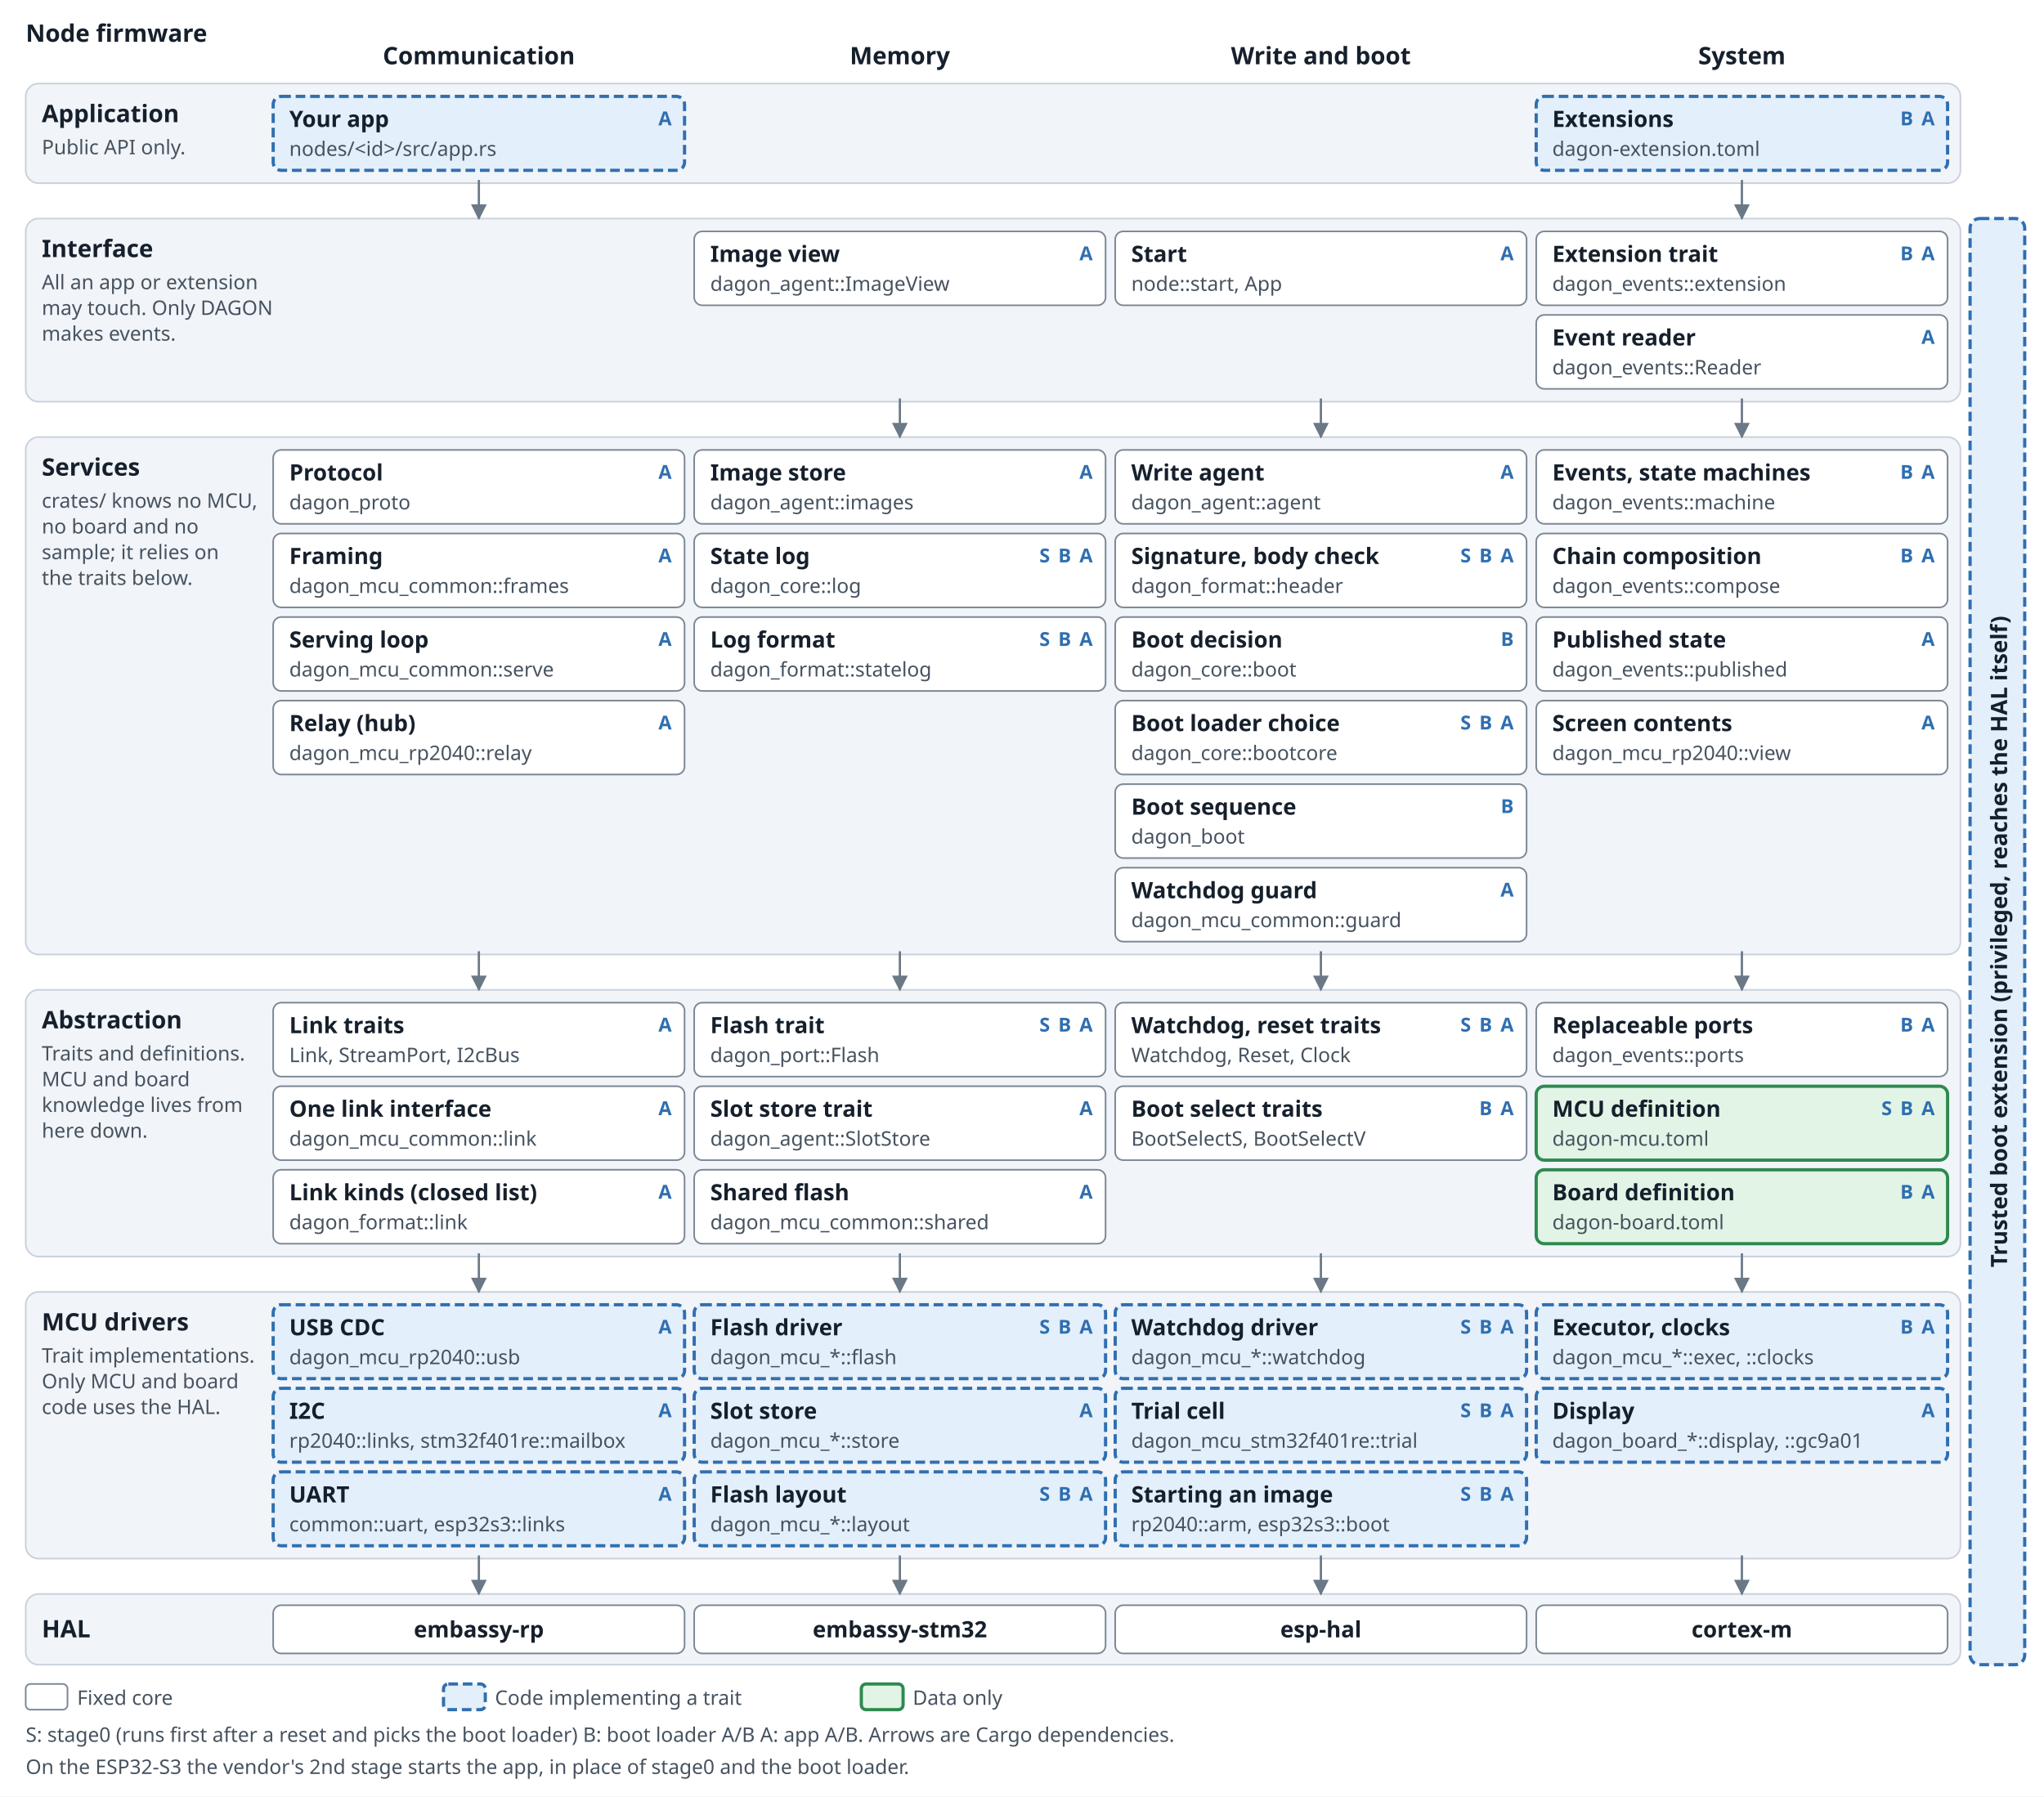
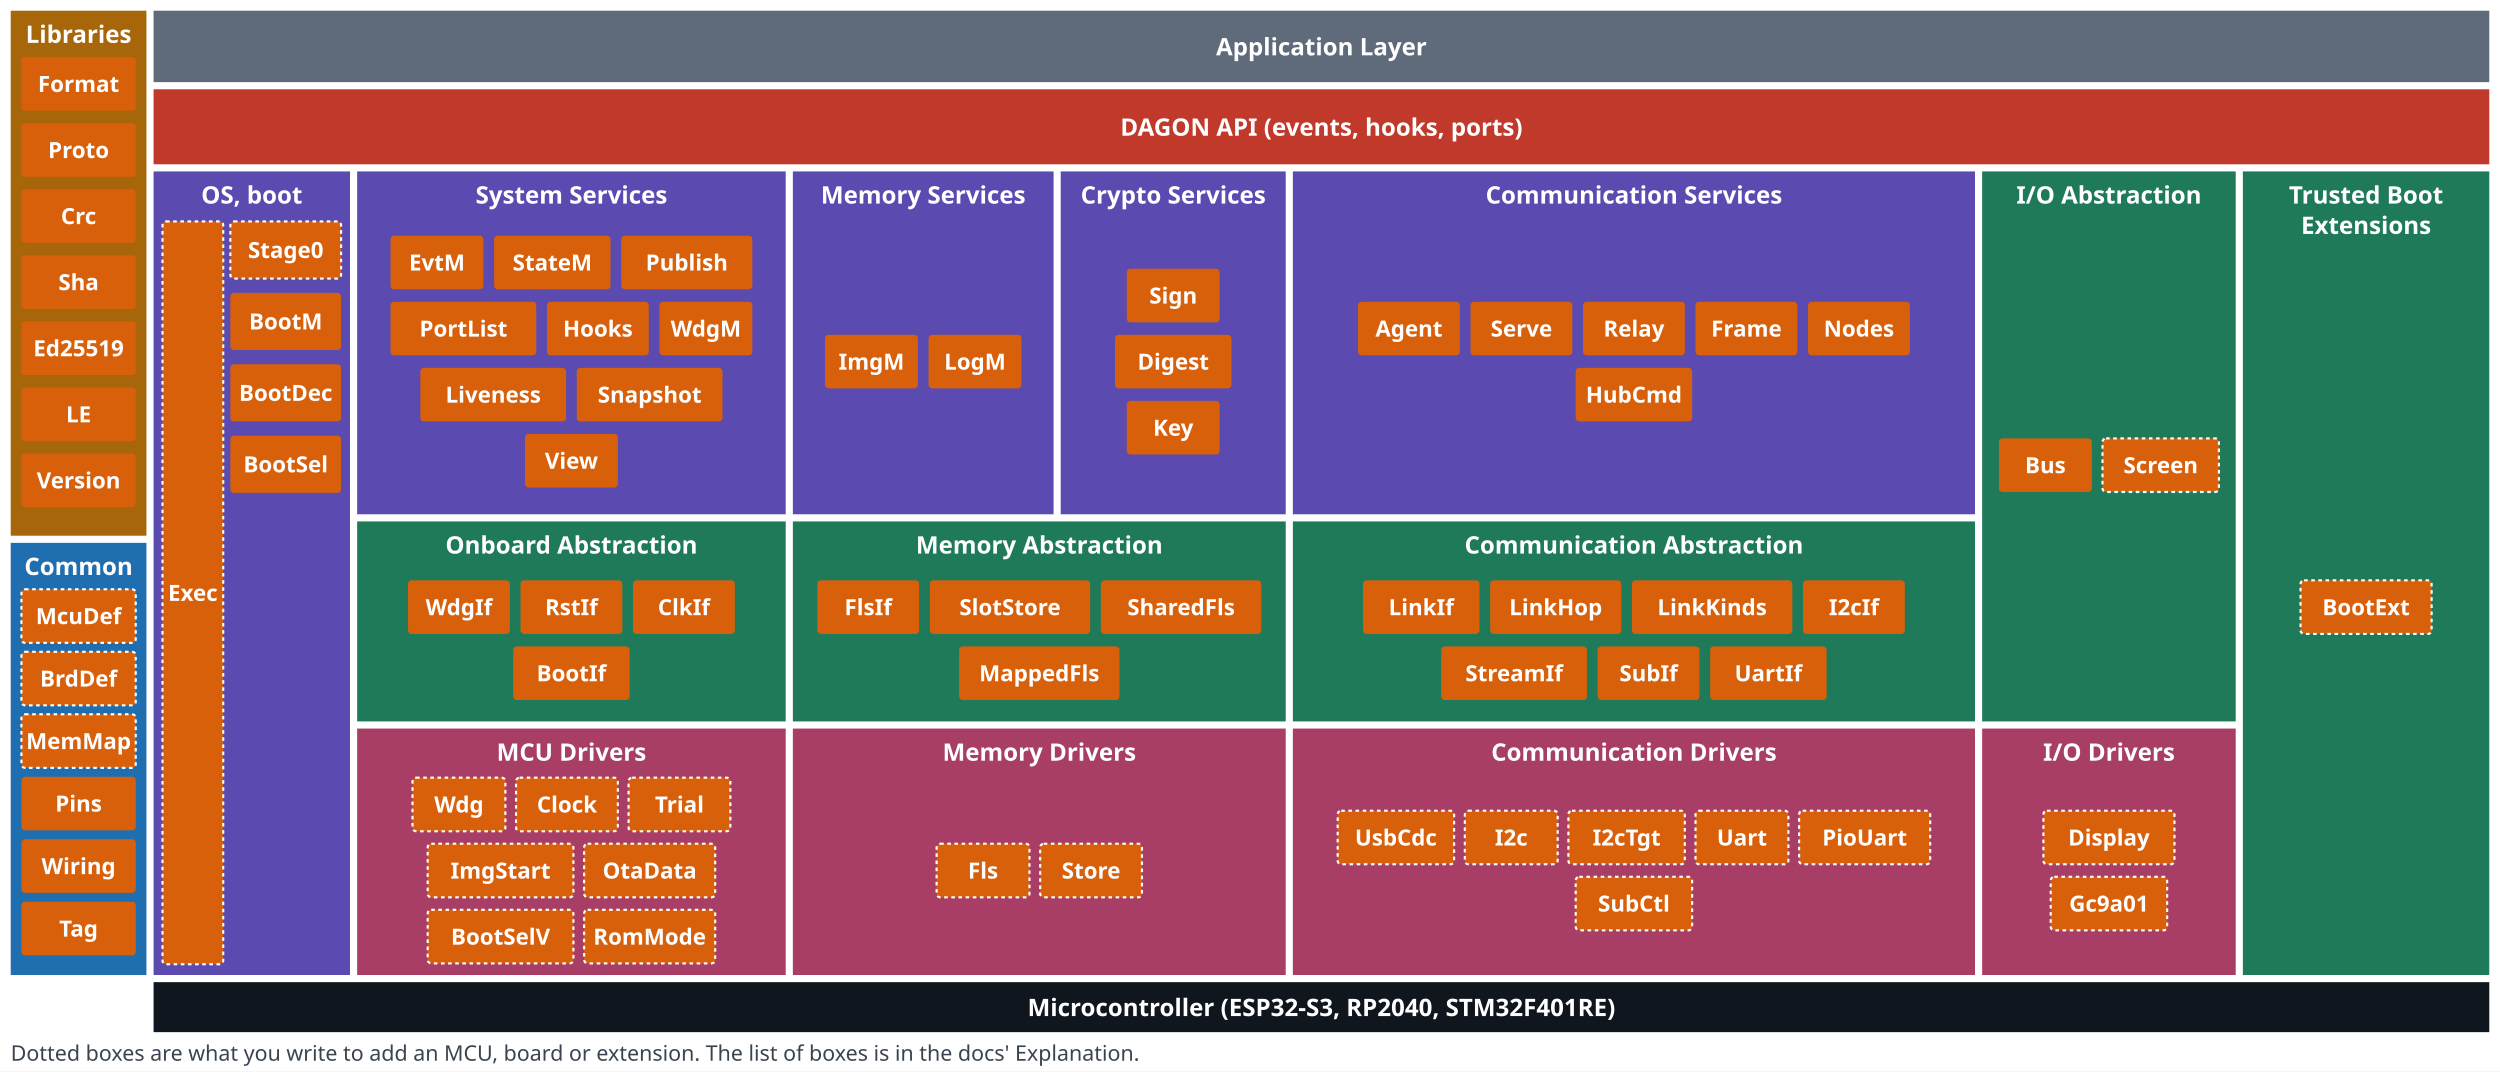
- <svg xmlns="http://www.w3.org/2000/svg" viewBox="0 0 1272 1118" role="img" aria-label="Node firmware" style="max-width:100%;height:auto">
-   <style>
- .dg-bg{fill:#fff}.dg-band{fill:#f1f4f8;stroke:#c9d1dc}
- .dg-core{fill:#fff;stroke:#7b8794}.dg-trait{fill:#e3effb;stroke:#2f6fb0;stroke-width:2;stroke-dasharray:6 3}.dg-data{fill:#e2f4e6;stroke:#2d8a4e;stroke-width:2}
- .dg-t{fill:#16202c;font:600 14px system-ui,'Segoe UI','Noto Sans JP',sans-serif}
- .dg-s{fill:#46525f;font:12.5px system-ui,'Segoe UI','Noto Sans JP',sans-serif}
- .dg-h{fill:#16202c;font:700 15px system-ui,'Segoe UI','Noto Sans JP',sans-serif}
- .dg-a{stroke:#6b7886;stroke-width:1.4;fill:none;marker-end:url(#dg-arrow)}.dg-d{stroke-dasharray:4 3}.dg-m{fill:#6b7886}
- .dg-g{fill:#2f6fb0;font:700 12px system-ui,'Segoe UI','Noto Sans JP',sans-serif;letter-spacing:1px}
- @media (prefers-color-scheme:dark){.dg-bg{fill:#0f151c}.dg-band{fill:#1a232e;stroke:#37455a}
- .dg-core{fill:#0f151c;stroke:#6d7c8f}.dg-trait{fill:#14283d;stroke:#6db1f2}.dg-data{fill:#12301d;stroke:#5cc985}
- .dg-t,.dg-h{fill:#eef2f7}.dg-s{fill:#b4bfcb}.dg-a{stroke:#8d9bab}.dg-m{fill:#8d9bab}.dg-g{fill:#6db1f2}}
- </style>
-   <defs>
-     <marker id="dg-arrow" viewBox="0 0 10 10" refX="9" refY="5" markerWidth="7" markerHeight="7" orient="auto-start-reverse">
-       <path d="M0 0L10 5L0 10z" class="dg-m" />
-     </marker>
-   </defs>
-   <rect width="1272" height="1118" class="dg-bg" />
-   <text x="16" y="26" class="dg-h" text-anchor="start">Node firmware</text>
-   <text x="298.0" y="40" class="dg-h" text-anchor="middle">Communication</text>
-   <text x="560.0" y="40" class="dg-h" text-anchor="middle">Memory</text>
-   <text x="822.0" y="40" class="dg-h" text-anchor="middle">Write and boot</text>
-   <text x="1084.0" y="40" class="dg-h" text-anchor="middle">System</text>
-   <rect x="16" y="52" width="1204" height="62" rx="8" class="dg-band" />
-   <text x="26" y="76" class="dg-h" text-anchor="start">Application</text>
-   <text x="26" y="96" class="dg-s" text-anchor="start">Public API only.</text>
-   <rect x="170" y="60" width="256" height="46" rx="5" class="dg-trait" />
-   <text x="180" y="79" class="dg-t" text-anchor="start">Your app</text>
-   <text x="180" y="97" class="dg-s" text-anchor="start">nodes/&lt;id&gt;/src/app.rs</text>
-   <text x="418" y="78" class="dg-g" text-anchor="end">A</text>
-   <rect x="956" y="60" width="256" height="46" rx="5" class="dg-trait" />
-   <text x="966" y="79" class="dg-t" text-anchor="start">Extensions</text>
-   <text x="966" y="97" class="dg-s" text-anchor="start">dagon-extension.toml</text>
-   <text x="1204" y="78" class="dg-g" text-anchor="end">B A</text>
-   <rect x="16" y="136" width="1204" height="114" rx="8" class="dg-band" />
-   <text x="26" y="160" class="dg-h" text-anchor="start">Interface</text>
-   <text x="26" y="180" class="dg-s" text-anchor="start">All an app or extension</text>
-   <text x="26" y="196" class="dg-s" text-anchor="start">may touch. Only DAGON</text>
-   <text x="26" y="212" class="dg-s" text-anchor="start">makes events.</text>
-   <rect x="432" y="144" width="256" height="46" rx="5" class="dg-core" />
-   <text x="442" y="163" class="dg-t" text-anchor="start">Image view</text>
-   <text x="442" y="181" class="dg-s" text-anchor="start">dagon_agent::ImageView</text>
-   <text x="680" y="162" class="dg-g" text-anchor="end">A</text>
-   <rect x="694" y="144" width="256" height="46" rx="5" class="dg-core" />
-   <text x="704" y="163" class="dg-t" text-anchor="start">Start</text>
-   <text x="704" y="181" class="dg-s" text-anchor="start">node::start, App</text>
-   <text x="942" y="162" class="dg-g" text-anchor="end">A</text>
-   <rect x="956" y="144" width="256" height="46" rx="5" class="dg-core" />
-   <text x="966" y="163" class="dg-t" text-anchor="start">Extension trait</text>
-   <text x="966" y="181" class="dg-s" text-anchor="start">dagon_events::extension</text>
-   <text x="1204" y="162" class="dg-g" text-anchor="end">B A</text>
-   <rect x="956" y="196" width="256" height="46" rx="5" class="dg-core" />
-   <text x="966" y="215" class="dg-t" text-anchor="start">Event reader</text>
-   <text x="966" y="233" class="dg-s" text-anchor="start">dagon_events::Reader</text>
-   <text x="1204" y="214" class="dg-g" text-anchor="end">A</text>
-   <rect x="16" y="272" width="1204" height="322" rx="8" class="dg-band" />
-   <text x="26" y="296" class="dg-h" text-anchor="start">Services</text>
-   <text x="26" y="316" class="dg-s" text-anchor="start">crates/ knows no MCU,</text>
-   <text x="26" y="332" class="dg-s" text-anchor="start">no board and no</text>
-   <text x="26" y="348" class="dg-s" text-anchor="start">sample; it relies on</text>
-   <text x="26" y="364" class="dg-s" text-anchor="start">the traits below.</text>
-   <rect x="170" y="280" width="256" height="46" rx="5" class="dg-core" />
-   <text x="180" y="299" class="dg-t" text-anchor="start">Protocol</text>
-   <text x="180" y="317" class="dg-s" text-anchor="start">dagon_proto</text>
-   <text x="418" y="298" class="dg-g" text-anchor="end">A</text>
-   <rect x="170" y="332" width="256" height="46" rx="5" class="dg-core" />
-   <text x="180" y="351" class="dg-t" text-anchor="start">Framing</text>
-   <text x="180" y="369" class="dg-s" text-anchor="start">dagon_mcu_common::frames</text>
-   <text x="418" y="350" class="dg-g" text-anchor="end">A</text>
-   <rect x="170" y="384" width="256" height="46" rx="5" class="dg-core" />
-   <text x="180" y="403" class="dg-t" text-anchor="start">Serving loop</text>
-   <text x="180" y="421" class="dg-s" text-anchor="start">dagon_mcu_common::serve</text>
-   <text x="418" y="402" class="dg-g" text-anchor="end">A</text>
-   <rect x="170" y="436" width="256" height="46" rx="5" class="dg-core" />
-   <text x="180" y="455" class="dg-t" text-anchor="start">Relay (hub)</text>
-   <text x="180" y="473" class="dg-s" text-anchor="start">dagon_mcu_rp2040::relay</text>
-   <text x="418" y="454" class="dg-g" text-anchor="end">A</text>
-   <rect x="432" y="280" width="256" height="46" rx="5" class="dg-core" />
-   <text x="442" y="299" class="dg-t" text-anchor="start">Image store</text>
-   <text x="442" y="317" class="dg-s" text-anchor="start">dagon_agent::images</text>
-   <text x="680" y="298" class="dg-g" text-anchor="end">A</text>
-   <rect x="432" y="332" width="256" height="46" rx="5" class="dg-core" />
-   <text x="442" y="351" class="dg-t" text-anchor="start">State log</text>
-   <text x="442" y="369" class="dg-s" text-anchor="start">dagon_core::log</text>
-   <text x="680" y="350" class="dg-g" text-anchor="end">S B A</text>
-   <rect x="432" y="384" width="256" height="46" rx="5" class="dg-core" />
-   <text x="442" y="403" class="dg-t" text-anchor="start">Log format</text>
-   <text x="442" y="421" class="dg-s" text-anchor="start">dagon_format::statelog</text>
-   <text x="680" y="402" class="dg-g" text-anchor="end">S B A</text>
-   <rect x="694" y="280" width="256" height="46" rx="5" class="dg-core" />
-   <text x="704" y="299" class="dg-t" text-anchor="start">Write agent</text>
-   <text x="704" y="317" class="dg-s" text-anchor="start">dagon_agent::agent</text>
-   <text x="942" y="298" class="dg-g" text-anchor="end">A</text>
-   <rect x="694" y="332" width="256" height="46" rx="5" class="dg-core" />
-   <text x="704" y="351" class="dg-t" text-anchor="start">Signature, body check</text>
-   <text x="704" y="369" class="dg-s" text-anchor="start">dagon_format::header</text>
-   <text x="942" y="350" class="dg-g" text-anchor="end">S B A</text>
-   <rect x="694" y="384" width="256" height="46" rx="5" class="dg-core" />
-   <text x="704" y="403" class="dg-t" text-anchor="start">Boot decision</text>
-   <text x="704" y="421" class="dg-s" text-anchor="start">dagon_core::boot</text>
-   <text x="942" y="402" class="dg-g" text-anchor="end">B</text>
-   <rect x="694" y="436" width="256" height="46" rx="5" class="dg-core" />
-   <text x="704" y="455" class="dg-t" text-anchor="start">Boot loader choice</text>
-   <text x="704" y="473" class="dg-s" text-anchor="start">dagon_core::bootcore</text>
-   <text x="942" y="454" class="dg-g" text-anchor="end">S B A</text>
-   <rect x="694" y="488" width="256" height="46" rx="5" class="dg-core" />
-   <text x="704" y="507" class="dg-t" text-anchor="start">Boot sequence</text>
-   <text x="704" y="525" class="dg-s" text-anchor="start">dagon_boot</text>
-   <text x="942" y="506" class="dg-g" text-anchor="end">B</text>
-   <rect x="694" y="540" width="256" height="46" rx="5" class="dg-core" />
-   <text x="704" y="559" class="dg-t" text-anchor="start">Watchdog guard</text>
-   <text x="704" y="577" class="dg-s" text-anchor="start">dagon_mcu_common::guard</text>
-   <text x="942" y="558" class="dg-g" text-anchor="end">A</text>
-   <rect x="956" y="280" width="256" height="46" rx="5" class="dg-core" />
-   <text x="966" y="299" class="dg-t" text-anchor="start">Events, state machines</text>
-   <text x="966" y="317" class="dg-s" text-anchor="start">dagon_events::machine</text>
-   <text x="1204" y="298" class="dg-g" text-anchor="end">B A</text>
-   <rect x="956" y="332" width="256" height="46" rx="5" class="dg-core" />
-   <text x="966" y="351" class="dg-t" text-anchor="start">Chain composition</text>
-   <text x="966" y="369" class="dg-s" text-anchor="start">dagon_events::compose</text>
-   <text x="1204" y="350" class="dg-g" text-anchor="end">B A</text>
-   <rect x="956" y="384" width="256" height="46" rx="5" class="dg-core" />
-   <text x="966" y="403" class="dg-t" text-anchor="start">Published state</text>
-   <text x="966" y="421" class="dg-s" text-anchor="start">dagon_events::published</text>
-   <text x="1204" y="402" class="dg-g" text-anchor="end">A</text>
-   <rect x="956" y="436" width="256" height="46" rx="5" class="dg-core" />
-   <text x="966" y="455" class="dg-t" text-anchor="start">Screen contents</text>
-   <text x="966" y="473" class="dg-s" text-anchor="start">dagon_mcu_rp2040::view</text>
-   <text x="1204" y="454" class="dg-g" text-anchor="end">A</text>
-   <rect x="16" y="616" width="1204" height="166" rx="8" class="dg-band" />
-   <text x="26" y="640" class="dg-h" text-anchor="start">Abstraction</text>
-   <text x="26" y="660" class="dg-s" text-anchor="start">Traits and definitions.</text>
-   <text x="26" y="676" class="dg-s" text-anchor="start">MCU and board</text>
-   <text x="26" y="692" class="dg-s" text-anchor="start">knowledge lives from</text>
-   <text x="26" y="708" class="dg-s" text-anchor="start">here down.</text>
-   <rect x="170" y="624" width="256" height="46" rx="5" class="dg-core" />
-   <text x="180" y="643" class="dg-t" text-anchor="start">Link traits</text>
-   <text x="180" y="661" class="dg-s" text-anchor="start">Link, StreamPort, I2cBus</text>
-   <text x="418" y="642" class="dg-g" text-anchor="end">A</text>
-   <rect x="170" y="676" width="256" height="46" rx="5" class="dg-core" />
-   <text x="180" y="695" class="dg-t" text-anchor="start">One link interface</text>
-   <text x="180" y="713" class="dg-s" text-anchor="start">dagon_mcu_common::link</text>
-   <text x="418" y="694" class="dg-g" text-anchor="end">A</text>
-   <rect x="170" y="728" width="256" height="46" rx="5" class="dg-core" />
-   <text x="180" y="747" class="dg-t" text-anchor="start">Link kinds (closed list)</text>
-   <text x="180" y="765" class="dg-s" text-anchor="start">dagon_format::link</text>
-   <text x="418" y="746" class="dg-g" text-anchor="end">A</text>
-   <rect x="432" y="624" width="256" height="46" rx="5" class="dg-core" />
-   <text x="442" y="643" class="dg-t" text-anchor="start">Flash trait</text>
-   <text x="442" y="661" class="dg-s" text-anchor="start">dagon_port::Flash</text>
-   <text x="680" y="642" class="dg-g" text-anchor="end">S B A</text>
-   <rect x="432" y="676" width="256" height="46" rx="5" class="dg-core" />
-   <text x="442" y="695" class="dg-t" text-anchor="start">Slot store trait</text>
-   <text x="442" y="713" class="dg-s" text-anchor="start">dagon_agent::SlotStore</text>
-   <text x="680" y="694" class="dg-g" text-anchor="end">A</text>
-   <rect x="432" y="728" width="256" height="46" rx="5" class="dg-core" />
-   <text x="442" y="747" class="dg-t" text-anchor="start">Shared flash</text>
-   <text x="442" y="765" class="dg-s" text-anchor="start">dagon_mcu_common::shared</text>
-   <text x="680" y="746" class="dg-g" text-anchor="end">A</text>
-   <rect x="694" y="624" width="256" height="46" rx="5" class="dg-core" />
-   <text x="704" y="643" class="dg-t" text-anchor="start">Watchdog, reset traits</text>
-   <text x="704" y="661" class="dg-s" text-anchor="start">Watchdog, Reset, Clock</text>
-   <text x="942" y="642" class="dg-g" text-anchor="end">S B A</text>
-   <rect x="694" y="676" width="256" height="46" rx="5" class="dg-core" />
-   <text x="704" y="695" class="dg-t" text-anchor="start">Boot select traits</text>
-   <text x="704" y="713" class="dg-s" text-anchor="start">BootSelectS, BootSelectV</text>
-   <text x="942" y="694" class="dg-g" text-anchor="end">B A</text>
-   <rect x="956" y="624" width="256" height="46" rx="5" class="dg-core" />
-   <text x="966" y="643" class="dg-t" text-anchor="start">Replaceable ports</text>
-   <text x="966" y="661" class="dg-s" text-anchor="start">dagon_events::ports</text>
-   <text x="1204" y="642" class="dg-g" text-anchor="end">B A</text>
-   <rect x="956" y="676" width="256" height="46" rx="5" class="dg-data" />
-   <text x="966" y="695" class="dg-t" text-anchor="start">MCU definition</text>
-   <text x="966" y="713" class="dg-s" text-anchor="start">dagon-mcu.toml</text>
-   <text x="1204" y="694" class="dg-g" text-anchor="end">S B A</text>
-   <rect x="956" y="728" width="256" height="46" rx="5" class="dg-data" />
-   <text x="966" y="747" class="dg-t" text-anchor="start">Board definition</text>
-   <text x="966" y="765" class="dg-s" text-anchor="start">dagon-board.toml</text>
-   <text x="1204" y="746" class="dg-g" text-anchor="end">B A</text>
-   <rect x="16" y="804" width="1204" height="166" rx="8" class="dg-band" />
-   <text x="26" y="828" class="dg-h" text-anchor="start">MCU drivers</text>
-   <text x="26" y="848" class="dg-s" text-anchor="start">Trait implementations.</text>
-   <text x="26" y="864" class="dg-s" text-anchor="start">Only MCU and board</text>
-   <text x="26" y="880" class="dg-s" text-anchor="start">code uses the HAL.</text>
-   <rect x="170" y="812" width="256" height="46" rx="5" class="dg-trait" />
-   <text x="180" y="831" class="dg-t" text-anchor="start">USB CDC</text>
-   <text x="180" y="849" class="dg-s" text-anchor="start">dagon_mcu_rp2040::usb</text>
-   <text x="418" y="830" class="dg-g" text-anchor="end">A</text>
-   <rect x="170" y="864" width="256" height="46" rx="5" class="dg-trait" />
-   <text x="180" y="883" class="dg-t" text-anchor="start">I2C</text>
-   <text x="180" y="901" class="dg-s" text-anchor="start">rp2040::links, stm32f401re::mailbox</text>
-   <text x="418" y="882" class="dg-g" text-anchor="end">A</text>
-   <rect x="170" y="916" width="256" height="46" rx="5" class="dg-trait" />
-   <text x="180" y="935" class="dg-t" text-anchor="start">UART</text>
-   <text x="180" y="953" class="dg-s" text-anchor="start">common::uart, esp32s3::links</text>
-   <text x="418" y="934" class="dg-g" text-anchor="end">A</text>
-   <rect x="432" y="812" width="256" height="46" rx="5" class="dg-trait" />
-   <text x="442" y="831" class="dg-t" text-anchor="start">Flash driver</text>
-   <text x="442" y="849" class="dg-s" text-anchor="start">dagon_mcu_*::flash</text>
-   <text x="680" y="830" class="dg-g" text-anchor="end">S B A</text>
-   <rect x="432" y="864" width="256" height="46" rx="5" class="dg-trait" />
-   <text x="442" y="883" class="dg-t" text-anchor="start">Slot store</text>
-   <text x="442" y="901" class="dg-s" text-anchor="start">dagon_mcu_*::store</text>
-   <text x="680" y="882" class="dg-g" text-anchor="end">A</text>
-   <rect x="432" y="916" width="256" height="46" rx="5" class="dg-trait" />
-   <text x="442" y="935" class="dg-t" text-anchor="start">Flash layout</text>
-   <text x="442" y="953" class="dg-s" text-anchor="start">dagon_mcu_*::layout</text>
-   <text x="680" y="934" class="dg-g" text-anchor="end">S B A</text>
-   <rect x="694" y="812" width="256" height="46" rx="5" class="dg-trait" />
-   <text x="704" y="831" class="dg-t" text-anchor="start">Watchdog driver</text>
-   <text x="704" y="849" class="dg-s" text-anchor="start">dagon_mcu_*::watchdog</text>
-   <text x="942" y="830" class="dg-g" text-anchor="end">S B A</text>
-   <rect x="694" y="864" width="256" height="46" rx="5" class="dg-trait" />
-   <text x="704" y="883" class="dg-t" text-anchor="start">Trial cell</text>
-   <text x="704" y="901" class="dg-s" text-anchor="start">dagon_mcu_stm32f401re::trial</text>
-   <text x="942" y="882" class="dg-g" text-anchor="end">S B A</text>
-   <rect x="694" y="916" width="256" height="46" rx="5" class="dg-trait" />
-   <text x="704" y="935" class="dg-t" text-anchor="start">Starting an image</text>
-   <text x="704" y="953" class="dg-s" text-anchor="start">rp2040::arm, esp32s3::boot</text>
-   <text x="942" y="934" class="dg-g" text-anchor="end">S B A</text>
-   <rect x="956" y="812" width="256" height="46" rx="5" class="dg-trait" />
-   <text x="966" y="831" class="dg-t" text-anchor="start">Executor, clocks</text>
-   <text x="966" y="849" class="dg-s" text-anchor="start">dagon_mcu_*::exec, ::clocks</text>
-   <text x="1204" y="830" class="dg-g" text-anchor="end">B A</text>
-   <rect x="956" y="864" width="256" height="46" rx="5" class="dg-trait" />
-   <text x="966" y="883" class="dg-t" text-anchor="start">Display</text>
-   <text x="966" y="901" class="dg-s" text-anchor="start">dagon_board_*::display, ::gc9a01</text>
-   <text x="1204" y="882" class="dg-g" text-anchor="end">A</text>
-   <rect x="16" y="992" width="1204" height="44" rx="8" class="dg-band" />
-   <text x="26" y="1019" class="dg-h" text-anchor="start">HAL</text>
-   <rect x="170" y="999" width="256" height="30" rx="5" class="dg-core" />
-   <text x="298.0" y="1019" class="dg-t" text-anchor="middle">embassy-rp</text>
-   <rect x="432" y="999" width="256" height="30" rx="5" class="dg-core" />
-   <text x="560.0" y="1019" class="dg-t" text-anchor="middle">embassy-stm32</text>
-   <rect x="694" y="999" width="256" height="30" rx="5" class="dg-core" />
-   <text x="822.0" y="1019" class="dg-t" text-anchor="middle">esp-hal</text>
-   <rect x="956" y="999" width="256" height="30" rx="5" class="dg-core" />
-   <text x="1084.0" y="1019" class="dg-t" text-anchor="middle">cortex-m</text>
-   <path d="M298.0 112L298.0 136" class="dg-a" />
-   <path d="M1084.0 112L1084.0 136" class="dg-a" />
-   <path d="M560.0 248L560.0 272" class="dg-a" />
-   <path d="M822.0 248L822.0 272" class="dg-a" />
-   <path d="M1084.0 248L1084.0 272" class="dg-a" />
-   <path d="M298.0 592L298.0 616" class="dg-a" />
-   <path d="M560.0 592L560.0 616" class="dg-a" />
-   <path d="M822.0 592L822.0 616" class="dg-a" />
-   <path d="M1084.0 592L1084.0 616" class="dg-a" />
-   <path d="M298.0 780L298.0 804" class="dg-a" />
-   <path d="M560.0 780L560.0 804" class="dg-a" />
-   <path d="M822.0 780L822.0 804" class="dg-a" />
-   <path d="M1084.0 780L1084.0 804" class="dg-a" />
-   <path d="M298.0 968L298.0 992" class="dg-a" />
-   <path d="M560.0 968L560.0 992" class="dg-a" />
-   <path d="M822.0 968L822.0 992" class="dg-a" />
-   <path d="M1084.0 968L1084.0 992" class="dg-a" />
-   <rect x="1226" y="136" width="34" height="900" rx="6" class="dg-trait" />
-   <text transform="translate(1249 586.0) rotate(-90)" class="dg-t" text-anchor="middle">Trusted boot extension (privileged, reaches the HAL itself)</text>
-   <rect x="16" y="1048" width="26" height="16" rx="3" class="dg-core" />
-   <text x="48" y="1061" class="dg-s" text-anchor="start">Fixed core</text>
-   <rect x="276" y="1048" width="26" height="16" rx="3" class="dg-trait" />
-   <text x="308" y="1061" class="dg-s" text-anchor="start">Code implementing a trait</text>
-   <rect x="536" y="1048" width="26" height="16" rx="3" class="dg-data" />
-   <text x="568" y="1061" class="dg-s" text-anchor="start">Data only</text>
-   <text x="16" y="1084" class="dg-s" text-anchor="start">S: stage0 (runs first after a reset and picks the boot loader)  B: boot loader A/B  A: app A/B. Arrows are Cargo dependencies.</text>
-   <text x="16" y="1104" class="dg-s" text-anchor="start">On the ESP32-S3 the vendor's 2nd stage starts the app, in place of stage0 and the boot loader.</text>
+ <svg xmlns="http://www.w3.org/2000/svg" viewBox="0 0 1400 600" role="img" aria-label="Application Layer" style="max-width:100%;height:auto">
+   <style>.a-b{font:600 12.5px 'Segoe UI',system-ui,'Noto Sans JP',sans-serif;fill:#ffffff}.a-t{font:700 13.5px 'Segoe UI',system-ui,'Noto Sans JP',sans-serif;fill:#ffffff}.a-l{font:12px 'Segoe UI',system-ui,'Noto Sans JP',sans-serif;fill:#3a4450}</style>
+   <rect x="0" y="0" width="1400" height="600" fill="#ffffff" />
+   <rect x="6" y="6" width="76" height="294" fill="#a8660a" />
+   <text x="44.0" y="24" class="a-t" text-anchor="middle">Libraries</text>
+   <rect x="12" y="32" width="64" height="30" rx="2" fill="#d9600b" />
+   <text x="44.0" y="51.5" class="a-b" text-anchor="middle">Format</text>
+   <rect x="12" y="69" width="64" height="30" rx="2" fill="#d9600b" />
+   <text x="44.0" y="88.5" class="a-b" text-anchor="middle">Proto</text>
+   <rect x="12" y="106" width="64" height="30" rx="2" fill="#d9600b" />
+   <text x="44.0" y="125.5" class="a-b" text-anchor="middle">Crc</text>
+   <rect x="12" y="143" width="64" height="30" rx="2" fill="#d9600b" />
+   <text x="44.0" y="162.5" class="a-b" text-anchor="middle">Sha</text>
+   <rect x="12" y="180" width="64" height="30" rx="2" fill="#d9600b" />
+   <text x="44.0" y="199.5" class="a-b" text-anchor="middle">Ed25519</text>
+   <rect x="12" y="217" width="64" height="30" rx="2" fill="#d9600b" />
+   <text x="44.0" y="236.5" class="a-b" text-anchor="middle">LE</text>
+   <rect x="12" y="254" width="64" height="30" rx="2" fill="#d9600b" />
+   <text x="44.0" y="273.5" class="a-b" text-anchor="middle">Version</text>
+   <rect x="6" y="304" width="76" height="242" fill="#1f6fb0" />
+   <text x="44.0" y="322" class="a-t" text-anchor="middle">Common</text>
+   <rect x="12" y="330" width="64" height="30" rx="2" fill="#d9600b" stroke="#ffffff" stroke-width="1.2" stroke-dasharray="2 2" />
+   <text x="44.0" y="349.5" class="a-b" text-anchor="middle">McuDef</text>
+   <rect x="12" y="365" width="64" height="30" rx="2" fill="#d9600b" stroke="#ffffff" stroke-width="1.2" stroke-dasharray="2 2" />
+   <text x="44.0" y="384.5" class="a-b" text-anchor="middle">BrdDef</text>
+   <rect x="12" y="400" width="64" height="30" rx="2" fill="#d9600b" stroke="#ffffff" stroke-width="1.2" stroke-dasharray="2 2" />
+   <text x="44.0" y="419.5" class="a-b" text-anchor="middle">MemMap</text>
+   <rect x="12" y="435" width="64" height="30" rx="2" fill="#d9600b" />
+   <text x="44.0" y="454.5" class="a-b" text-anchor="middle">Pins</text>
+   <rect x="12" y="470" width="64" height="30" rx="2" fill="#d9600b" />
+   <text x="44.0" y="489.5" class="a-b" text-anchor="middle">Wiring</text>
+   <rect x="12" y="505" width="64" height="30" rx="2" fill="#d9600b" />
+   <text x="44.0" y="524.5" class="a-b" text-anchor="middle">Tag</text>
+   <rect x="86" y="6" width="1308" height="40" fill="#5f6b7a" />
+   <text x="740.0" y="31" class="a-t" text-anchor="middle">Application Layer</text>
+   <rect x="86" y="50" width="1308" height="42" fill="#c0392b" />
+   <text x="740.0" y="76" class="a-t" text-anchor="middle">DAGON API (events, hooks, ports)</text>
+   <rect x="86" y="96" width="110" height="450" fill="#5b4bb0" />
+   <text x="141.0" y="114" class="a-t" text-anchor="middle">OS, boot</text>
+   <rect x="91" y="124" width="34" height="416" rx="2" fill="#d9600b" stroke="#ffffff" stroke-width="1.2" stroke-dasharray="2 2" />
+   <text x="108.0" y="336.5" class="a-b" text-anchor="middle">Exec</text>
+   <rect x="129" y="124" width="62" height="32" rx="2" fill="#d9600b" stroke="#ffffff" stroke-width="1.2" stroke-dasharray="2 2" />
+   <text x="160.0" y="144.5" class="a-b" text-anchor="middle">Stage0</text>
+   <rect x="129" y="164" width="62" height="32" rx="2" fill="#d9600b" />
+   <text x="160.0" y="184.5" class="a-b" text-anchor="middle">BootM</text>
+   <rect x="129" y="204" width="62" height="32" rx="2" fill="#d9600b" />
+   <text x="160.0" y="224.5" class="a-b" text-anchor="middle">BootDec</text>
+   <rect x="129" y="244" width="62" height="32" rx="2" fill="#d9600b" />
+   <text x="160.0" y="264.5" class="a-b" text-anchor="middle">BootSel</text>
+   <rect x="200" y="96" width="240" height="192" fill="#5b4bb0" />
+   <text x="320.0" y="114" class="a-t" text-anchor="middle">System Services</text>
+   <rect x="218.7" y="132.0" width="52" height="30" rx="2" fill="#d9600b" />
+   <text x="244.7" y="151.5" class="a-b" text-anchor="middle">EvtM</text>
+   <rect x="276.7" y="132.0" width="65.2" height="30" rx="2" fill="#d9600b" />
+   <text x="309.3" y="151.5" class="a-b" text-anchor="middle">StateM</text>
+   <rect x="347.9" y="132.0" width="73.4" height="30" rx="2" fill="#d9600b" />
+   <text x="384.6" y="151.5" class="a-b" text-anchor="middle">Publish</text>
+   <rect x="218.7" y="169.0" width="81.6" height="30" rx="2" fill="#d9600b" />
+   <text x="259.5" y="188.5" class="a-b" text-anchor="middle">PortList</text>
+   <rect x="306.3" y="169.0" width="57.0" height="30" rx="2" fill="#d9600b" />
+   <text x="334.8" y="188.5" class="a-b" text-anchor="middle">Hooks</text>
+   <rect x="369.3" y="169.0" width="52" height="30" rx="2" fill="#d9600b" />
+   <text x="395.3" y="188.5" class="a-b" text-anchor="middle">WdgM</text>
+   <rect x="235.4" y="206.0" width="81.6" height="30" rx="2" fill="#d9600b" />
+   <text x="276.2" y="225.5" class="a-b" text-anchor="middle">Liveness</text>
+   <rect x="323.0" y="206.0" width="81.6" height="30" rx="2" fill="#d9600b" />
+   <text x="363.8" y="225.5" class="a-b" text-anchor="middle">Snapshot</text>
+   <rect x="294.0" y="243.0" width="52" height="30" rx="2" fill="#d9600b" />
+   <text x="320.0" y="262.5" class="a-b" text-anchor="middle">View</text>
+   <rect x="444" y="96" width="146" height="192" fill="#5b4bb0" />
+   <text x="517.0" y="114" class="a-t" text-anchor="middle">Memory Services</text>
+   <rect x="462.0" y="187.5" width="52" height="30" rx="2" fill="#d9600b" />
+   <text x="488.0" y="207.0" class="a-b" text-anchor="middle">ImgM</text>
+   <rect x="520.0" y="187.5" width="52" height="30" rx="2" fill="#d9600b" />
+   <text x="546.0" y="207.0" class="a-b" text-anchor="middle">LogM</text>
+   <rect x="594" y="96" width="126" height="192" fill="#5b4bb0" />
+   <text x="657.0" y="114" class="a-t" text-anchor="middle">Crypto Services</text>
+   <rect x="631.0" y="150.5" width="52" height="30" rx="2" fill="#d9600b" />
+   <text x="657.0" y="170.0" class="a-b" text-anchor="middle">Sign</text>
+   <rect x="624.4" y="187.5" width="65.2" height="30" rx="2" fill="#d9600b" />
+   <text x="657.0" y="207.0" class="a-b" text-anchor="middle">Digest</text>
+   <rect x="631.0" y="224.5" width="52" height="30" rx="2" fill="#d9600b" />
+   <text x="657.0" y="244.0" class="a-b" text-anchor="middle">Key</text>
+   <rect x="724" y="96" width="382" height="192" fill="#5b4bb0" />
+   <text x="915.0" y="114" class="a-t" text-anchor="middle">Communication Services</text>
+   <rect x="760.5" y="169.0" width="57.0" height="30" rx="2" fill="#d9600b" />
+   <text x="789.0" y="188.5" class="a-b" text-anchor="middle">Agent</text>
+   <rect x="823.5" y="169.0" width="57.0" height="30" rx="2" fill="#d9600b" />
+   <text x="852.0" y="188.5" class="a-b" text-anchor="middle">Serve</text>
+   <rect x="886.5" y="169.0" width="57.0" height="30" rx="2" fill="#d9600b" />
+   <text x="915.0" y="188.5" class="a-b" text-anchor="middle">Relay</text>
+   <rect x="949.5" y="169.0" width="57.0" height="30" rx="2" fill="#d9600b" />
+   <text x="978.0" y="188.5" class="a-b" text-anchor="middle">Frame</text>
+   <rect x="1012.5" y="169.0" width="57.0" height="30" rx="2" fill="#d9600b" />
+   <text x="1041.0" y="188.5" class="a-b" text-anchor="middle">Nodes</text>
+   <rect x="882.4" y="206.0" width="65.2" height="30" rx="2" fill="#d9600b" />
+   <text x="915.0" y="225.5" class="a-b" text-anchor="middle">HubCmd</text>
+   <rect x="200" y="292" width="240" height="112" fill="#1f7a5a" />
+   <text x="320.0" y="310" class="a-t" text-anchor="middle">Onboard Abstraction</text>
+   <rect x="228.5" y="325.0" width="57.0" height="30" rx="2" fill="#d9600b" />
+   <text x="257.0" y="344.5" class="a-b" text-anchor="middle">WdgIf</text>
+   <rect x="291.5" y="325.0" width="57.0" height="30" rx="2" fill="#d9600b" />
+   <text x="320.0" y="344.5" class="a-b" text-anchor="middle">RstIf</text>
+   <rect x="354.5" y="325.0" width="57.0" height="30" rx="2" fill="#d9600b" />
+   <text x="383.0" y="344.5" class="a-b" text-anchor="middle">ClkIf</text>
+   <rect x="287.4" y="362.0" width="65.2" height="30" rx="2" fill="#d9600b" />
+   <text x="320.0" y="381.5" class="a-b" text-anchor="middle">BootIf</text>
+   <rect x="444" y="292" width="276" height="112" fill="#1f7a5a" />
+   <text x="582.0" y="310" class="a-t" text-anchor="middle">Memory Abstraction</text>
+   <rect x="457.7" y="325.0" width="57.0" height="30" rx="2" fill="#d9600b" />
+   <text x="486.2" y="344.5" class="a-b" text-anchor="middle">FlsIf</text>
+   <rect x="520.7" y="325.0" width="89.8" height="30" rx="2" fill="#d9600b" />
+   <text x="565.6" y="344.5" class="a-b" text-anchor="middle">SlotStore</text>
+   <rect x="616.5" y="325.0" width="89.8" height="30" rx="2" fill="#d9600b" />
+   <text x="661.4" y="344.5" class="a-b" text-anchor="middle">SharedFls</text>
+   <rect x="537.1" y="362.0" width="89.8" height="30" rx="2" fill="#d9600b" />
+   <text x="582.0" y="381.5" class="a-b" text-anchor="middle">MappedFls</text>
+   <rect x="724" y="292" width="382" height="112" fill="#1f7a5a" />
+   <text x="915.0" y="310" class="a-t" text-anchor="middle">Communication Abstraction</text>
+   <rect x="763.3" y="325.0" width="65.2" height="30" rx="2" fill="#d9600b" />
+   <text x="795.9" y="344.5" class="a-b" text-anchor="middle">LinkIf</text>
+   <rect x="834.5" y="325.0" width="73.4" height="30" rx="2" fill="#d9600b" />
+   <text x="871.2" y="344.5" class="a-b" text-anchor="middle">LinkHop</text>
+   <rect x="913.9" y="325.0" width="89.8" height="30" rx="2" fill="#d9600b" />
+   <text x="958.8" y="344.5" class="a-b" text-anchor="middle">LinkKinds</text>
+   <rect x="1009.7" y="325.0" width="57.0" height="30" rx="2" fill="#d9600b" />
+   <text x="1038.2" y="344.5" class="a-b" text-anchor="middle">I2cIf</text>
+   <rect x="807.1" y="362.0" width="81.6" height="30" rx="2" fill="#d9600b" />
+   <text x="847.9" y="381.5" class="a-b" text-anchor="middle">StreamIf</text>
+   <rect x="894.7" y="362.0" width="57.0" height="30" rx="2" fill="#d9600b" />
+   <text x="923.2" y="381.5" class="a-b" text-anchor="middle">SubIf</text>
+   <rect x="957.7" y="362.0" width="65.2" height="30" rx="2" fill="#d9600b" />
+   <text x="990.3" y="381.5" class="a-b" text-anchor="middle">UartIf</text>
+   <rect x="1110" y="96" width="142" height="308" fill="#1f7a5a" />
+   <text x="1181.0" y="114" class="a-t" text-anchor="middle">I/O Abstraction</text>
+   <rect x="1119.4" y="245.5" width="52" height="30" rx="2" fill="#d9600b" />
+   <text x="1145.4" y="265.0" class="a-b" text-anchor="middle">Bus</text>
+   <rect x="1177.4" y="245.5" width="65.2" height="30" rx="2" fill="#d9600b" stroke="#ffffff" stroke-width="1.2" stroke-dasharray="2 2" />
+   <text x="1210.0" y="265.0" class="a-b" text-anchor="middle">Screen</text>
+   <rect x="200" y="408" width="240" height="138" fill="#a83e66" />
+   <text x="320.0" y="426" class="a-t" text-anchor="middle">MCU Drivers</text>
+   <rect x="231.0" y="435.5" width="52" height="30" rx="2" fill="#d9600b" stroke="#ffffff" stroke-width="1.2" stroke-dasharray="2 2" />
+   <text x="257.0" y="455.0" class="a-b" text-anchor="middle">Wdg</text>
+   <rect x="289.0" y="435.5" width="57.0" height="30" rx="2" fill="#d9600b" stroke="#ffffff" stroke-width="1.2" stroke-dasharray="2 2" />
+   <text x="317.5" y="455.0" class="a-b" text-anchor="middle">Clock</text>
+   <rect x="352.0" y="435.5" width="57.0" height="30" rx="2" fill="#d9600b" stroke="#ffffff" stroke-width="1.2" stroke-dasharray="2 2" />
+   <text x="380.5" y="455.0" class="a-b" text-anchor="middle">Trial</text>
+   <rect x="239.5" y="472.5" width="81.6" height="30" rx="2" fill="#d9600b" stroke="#ffffff" stroke-width="1.2" stroke-dasharray="2 2" />
+   <text x="280.3" y="492.0" class="a-b" text-anchor="middle">ImgStart</text>
+   <rect x="327.1" y="472.5" width="73.4" height="30" rx="2" fill="#d9600b" stroke="#ffffff" stroke-width="1.2" stroke-dasharray="2 2" />
+   <text x="363.8" y="492.0" class="a-b" text-anchor="middle">OtaData</text>
+   <rect x="239.5" y="509.5" width="81.6" height="30" rx="2" fill="#d9600b" stroke="#ffffff" stroke-width="1.2" stroke-dasharray="2 2" />
+   <text x="280.3" y="529.0" class="a-b" text-anchor="middle">BootSelV</text>
+   <rect x="327.1" y="509.5" width="73.4" height="30" rx="2" fill="#d9600b" stroke="#ffffff" stroke-width="1.2" stroke-dasharray="2 2" />
+   <text x="363.8" y="529.0" class="a-b" text-anchor="middle">RomMode</text>
+   <rect x="444" y="408" width="276" height="138" fill="#a83e66" />
+   <text x="582.0" y="426" class="a-t" text-anchor="middle">Memory Drivers</text>
+   <rect x="524.5" y="472.5" width="52" height="30" rx="2" fill="#d9600b" stroke="#ffffff" stroke-width="1.2" stroke-dasharray="2 2" />
+   <text x="550.5" y="492.0" class="a-b" text-anchor="middle">Fls</text>
+   <rect x="582.5" y="472.5" width="57.0" height="30" rx="2" fill="#d9600b" stroke="#ffffff" stroke-width="1.2" stroke-dasharray="2 2" />
+   <text x="611.0" y="492.0" class="a-b" text-anchor="middle">Store</text>
+   <rect x="724" y="408" width="382" height="138" fill="#a83e66" />
+   <text x="915.0" y="426" class="a-t" text-anchor="middle">Communication Drivers</text>
+   <rect x="749.1" y="454.0" width="65.2" height="30" rx="2" fill="#d9600b" stroke="#ffffff" stroke-width="1.2" stroke-dasharray="2 2" />
+   <text x="781.7" y="473.5" class="a-b" text-anchor="middle">UsbCdc</text>
+   <rect x="820.3" y="454.0" width="52" height="30" rx="2" fill="#d9600b" stroke="#ffffff" stroke-width="1.2" stroke-dasharray="2 2" />
+   <text x="846.3" y="473.5" class="a-b" text-anchor="middle">I2c</text>
+   <rect x="878.3" y="454.0" width="65.2" height="30" rx="2" fill="#d9600b" stroke="#ffffff" stroke-width="1.2" stroke-dasharray="2 2" />
+   <text x="910.9" y="473.5" class="a-b" text-anchor="middle">I2cTgt</text>
+   <rect x="949.5" y="454.0" width="52" height="30" rx="2" fill="#d9600b" stroke="#ffffff" stroke-width="1.2" stroke-dasharray="2 2" />
+   <text x="975.5" y="473.5" class="a-b" text-anchor="middle">Uart</text>
+   <rect x="1007.5" y="454.0" width="73.4" height="30" rx="2" fill="#d9600b" stroke="#ffffff" stroke-width="1.2" stroke-dasharray="2 2" />
+   <text x="1044.2" y="473.5" class="a-b" text-anchor="middle">PioUart</text>
+   <rect x="882.4" y="491.0" width="65.2" height="30" rx="2" fill="#d9600b" stroke="#ffffff" stroke-width="1.2" stroke-dasharray="2 2" />
+   <text x="915.0" y="510.5" class="a-b" text-anchor="middle">SubCtl</text>
+   <rect x="1110" y="408" width="142" height="138" fill="#a83e66" />
+   <text x="1181.0" y="426" class="a-t" text-anchor="middle">I/O Drivers</text>
+   <rect x="1144.3" y="454.0" width="73.4" height="30" rx="2" fill="#d9600b" stroke="#ffffff" stroke-width="1.2" stroke-dasharray="2 2" />
+   <text x="1181.0" y="473.5" class="a-b" text-anchor="middle">Display</text>
+   <rect x="1148.4" y="491.0" width="65.2" height="30" rx="2" fill="#d9600b" stroke="#ffffff" stroke-width="1.2" stroke-dasharray="2 2" />
+   <text x="1181.0" y="510.5" class="a-b" text-anchor="middle">Gc9a01</text>
+   <rect x="1256" y="96" width="138" height="450" fill="#1f7a5a" />
+   <text x="1325.0" y="114" class="a-t" text-anchor="middle">Trusted Boot</text>
+   <text x="1325.0" y="131" class="a-t" text-anchor="middle">Extensions</text>
+   <rect x="1288.3" y="325.0" width="73.4" height="30" rx="2" fill="#d9600b" stroke="#ffffff" stroke-width="1.2" stroke-dasharray="2 2" />
+   <text x="1325.0" y="344.5" class="a-b" text-anchor="middle">BootExt</text>
+   <rect x="86" y="550" width="1308" height="28" fill="#10161d" />
+   <text x="740.0" y="569" class="a-t" text-anchor="middle">Microcontroller (ESP32-S3, RP2040, STM32F401RE)</text>
+   <text x="6" y="594" class="a-l" text-anchor="start">Dotted boxes are what you write to add an MCU, board or extension. The list of boxes is in the docs' Explanation.</text>
</svg>
